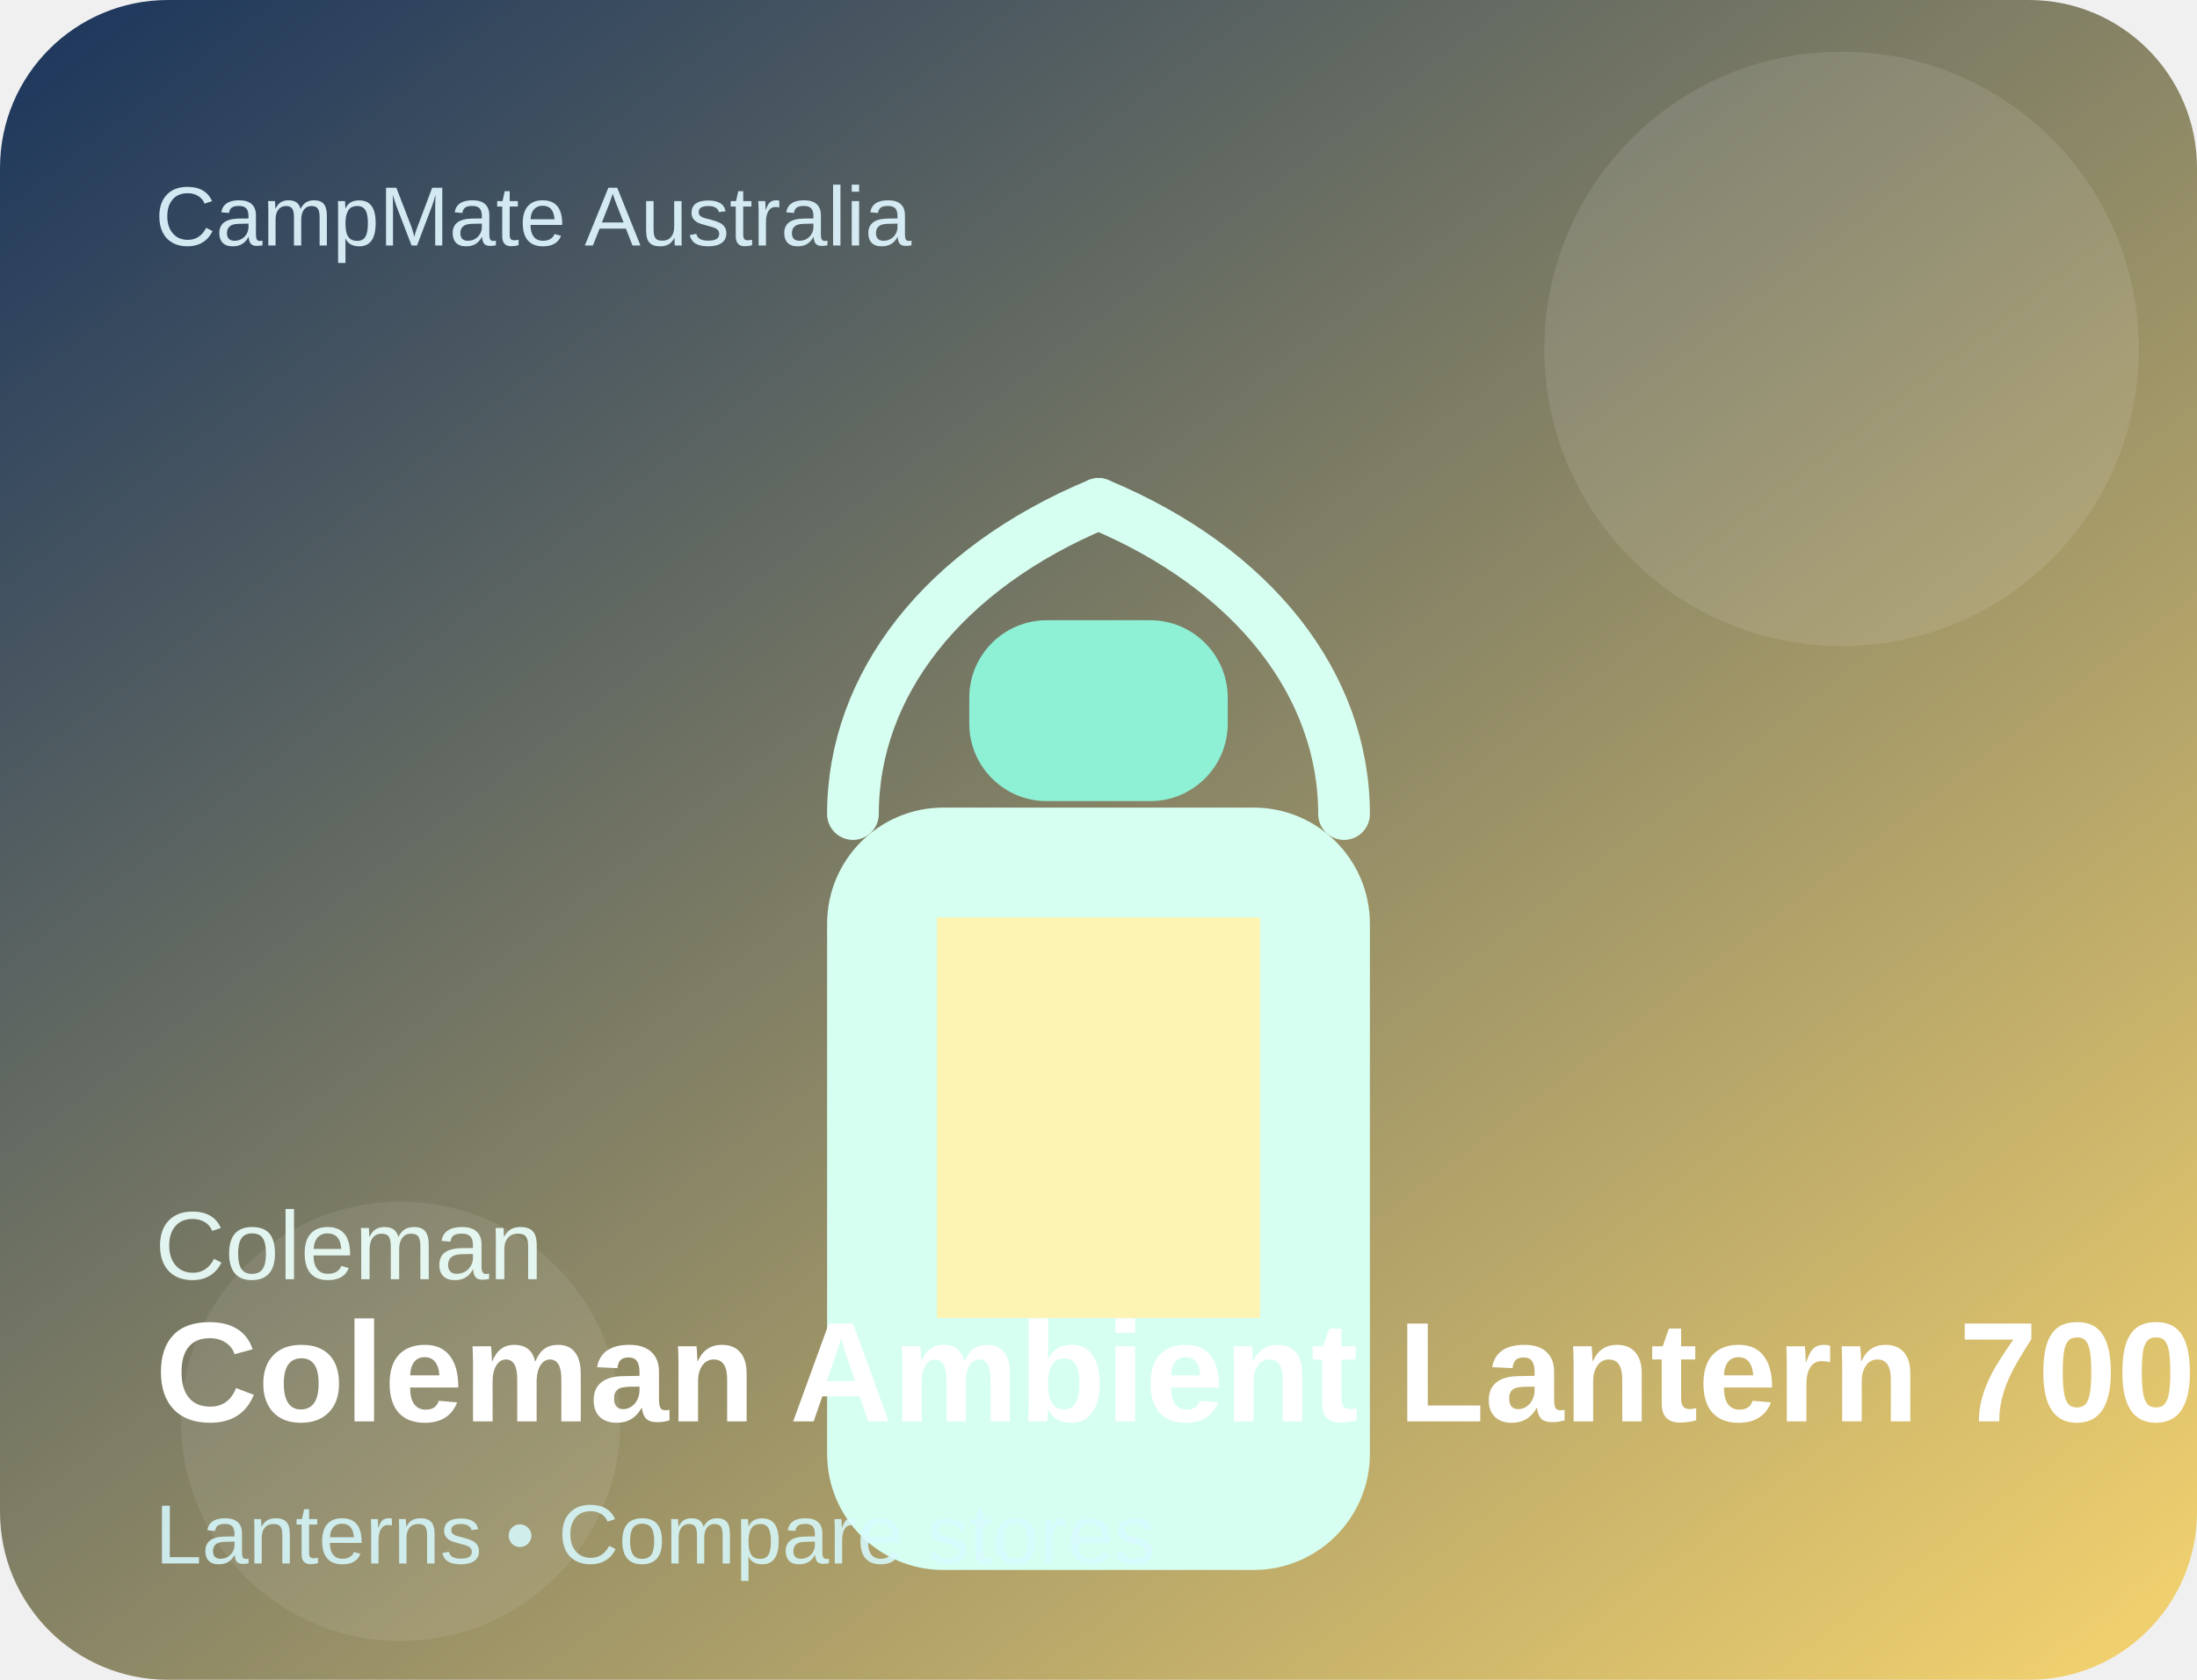
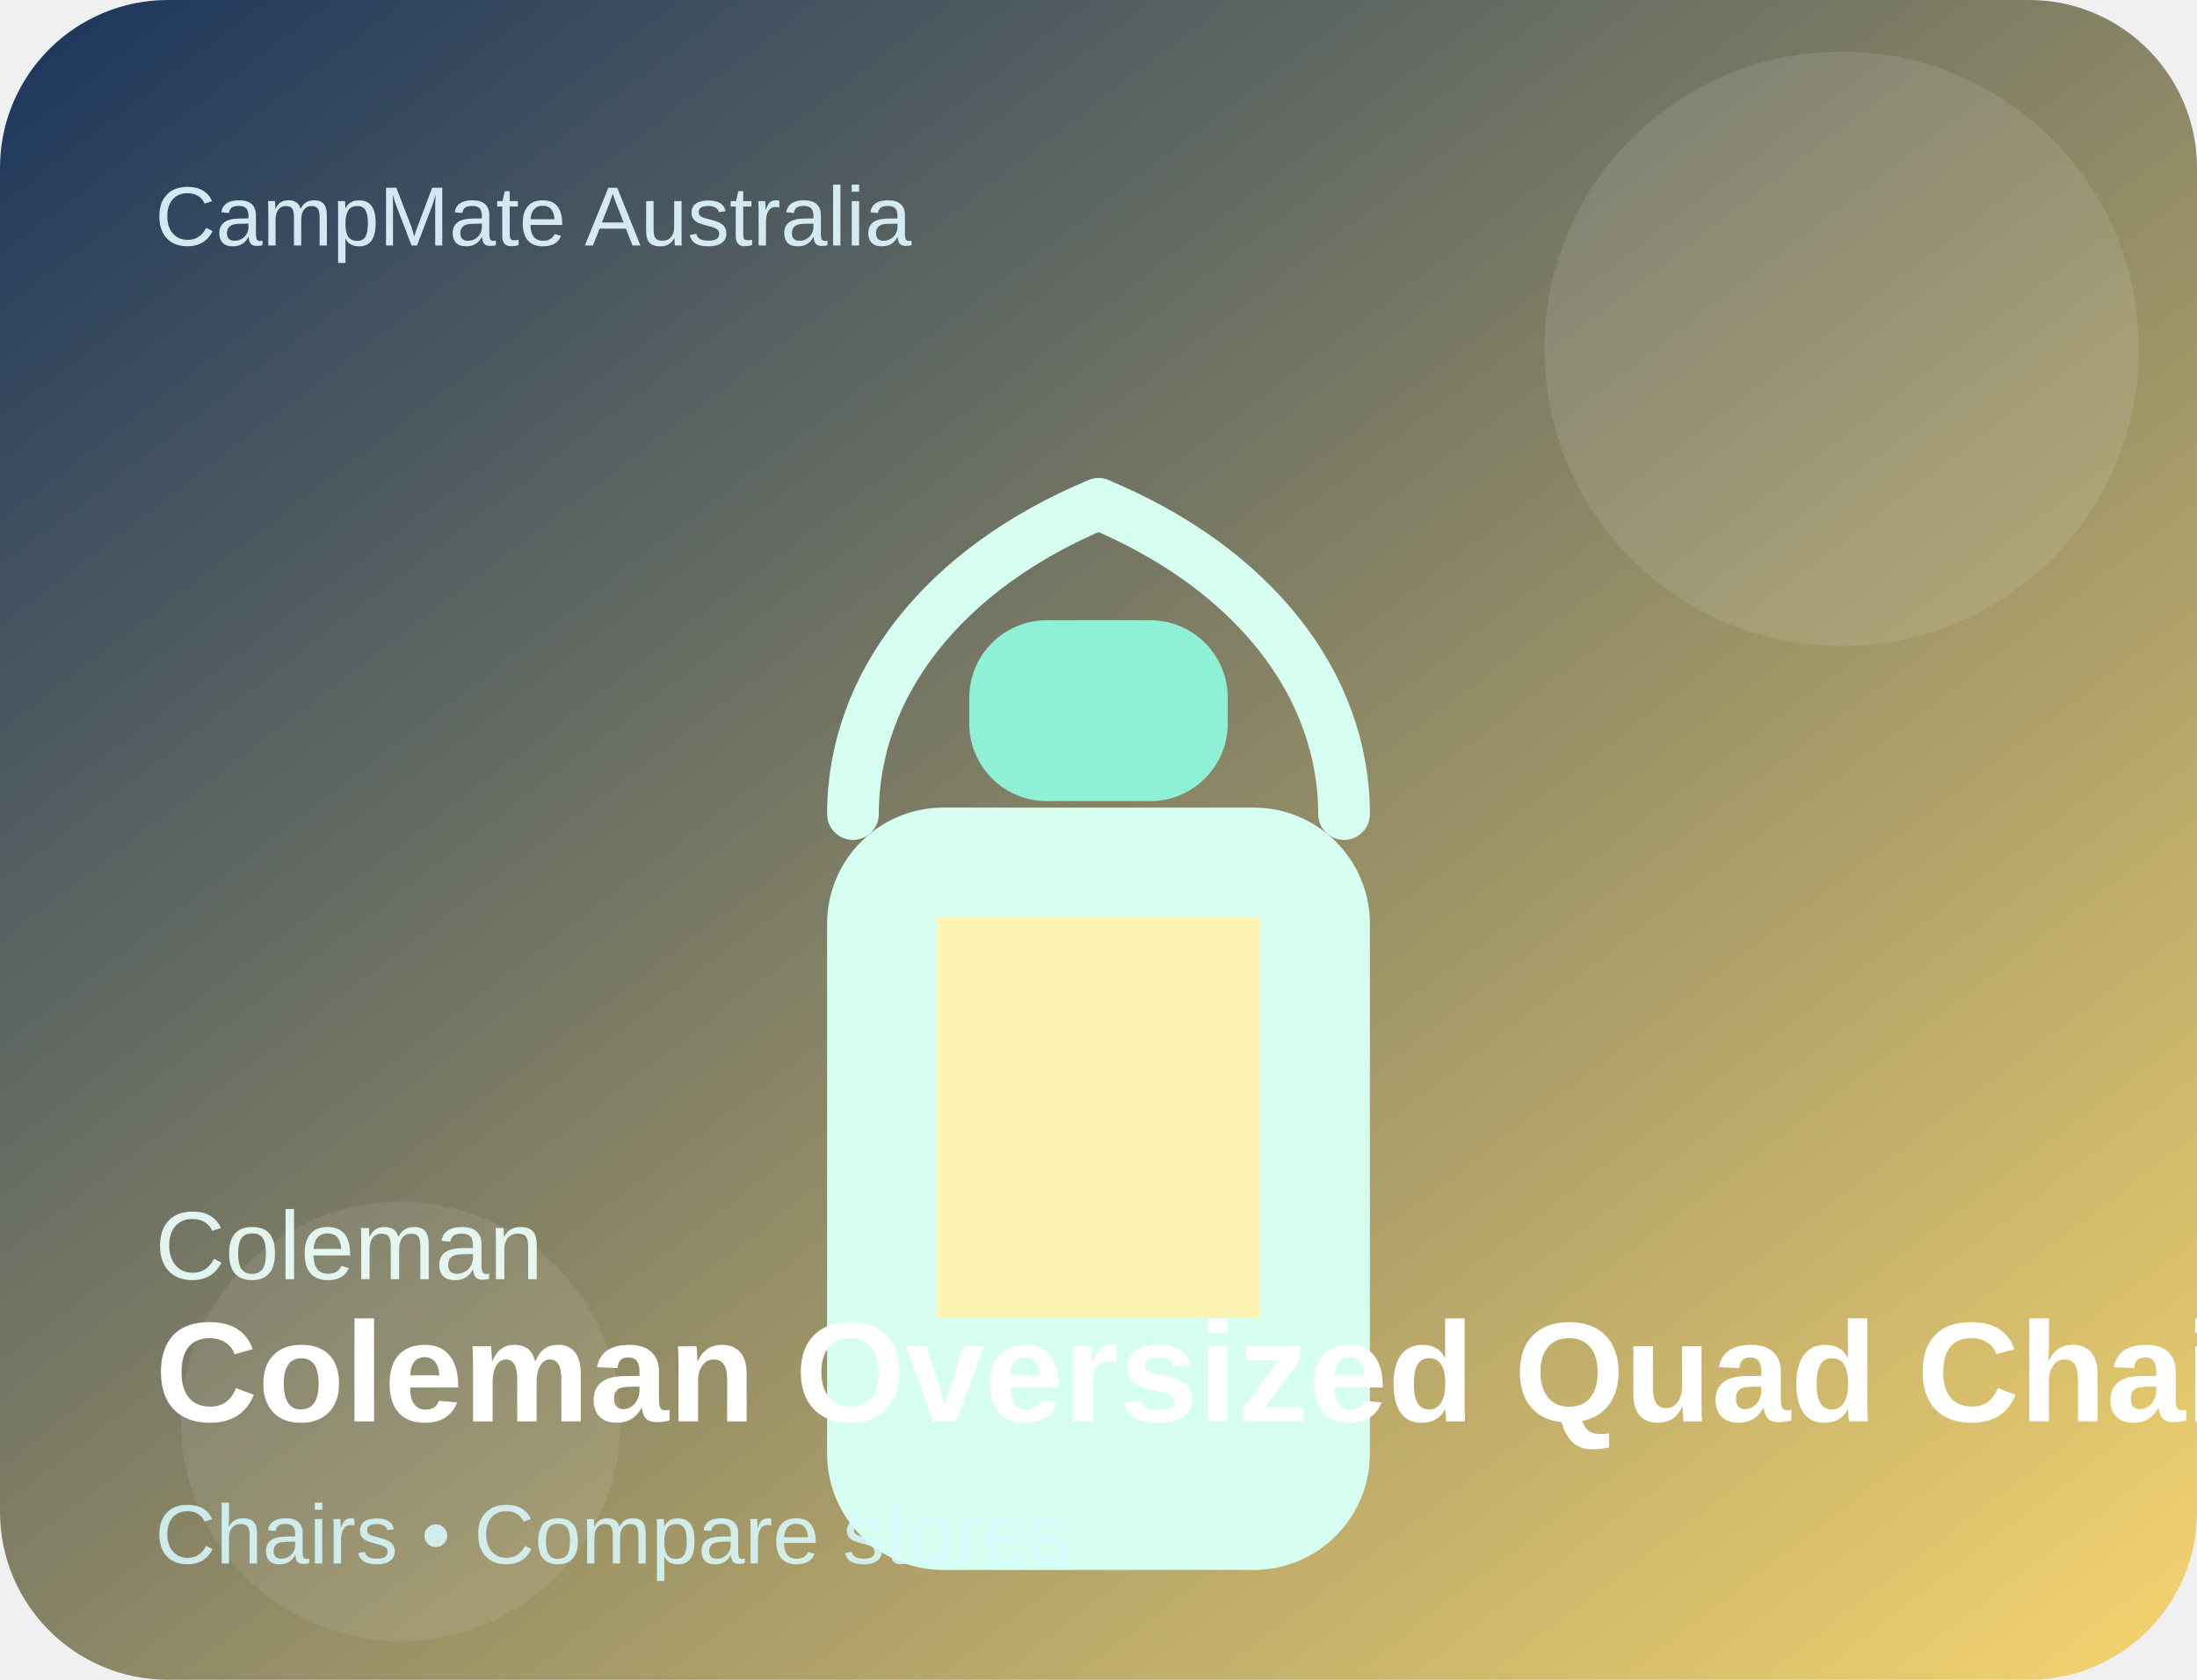
- <svg xmlns="http://www.w3.org/2000/svg" viewBox="0 0 340 260" role="img" aria-label="Coleman Ambient Lantern 700 90">
+ <svg xmlns="http://www.w3.org/2000/svg" viewBox="0 0 340 260" role="img" aria-label="Coleman Oversized Quad Chair with Cooler">
  <defs>
    <linearGradient id="g" x1="0" y1="0" x2="1" y2="1">
      <stop offset="0%" stop-color="#19345c" />
      <stop offset="100%" stop-color="#f7d56f" />
    </linearGradient>
  </defs>
  <rect width="340" height="260" rx="26" fill="url(#g)" />
  <circle cx="285" cy="54" r="46" fill="#ffffff" opacity="0.10" />
  <circle cx="62" cy="220" r="34" fill="#ffffff" opacity="0.08" />
  <rect x="128" y="125" width="84" height="118" rx="18" fill="#d7fff1" />
  <rect x="150" y="96" width="40" height="28" rx="12" fill="#8ef0d5" />
  <path d="M145 142 h50 v62 h-50z" fill="#fff3b0" opacity="0.95" />
  <path d="M170 78 c-24 10-38 28-38 48" stroke="#d7fff1" stroke-width="8" fill="none" stroke-linecap="round" />
  <path d="M170 78 c24 10 38 28 38 48" stroke="#d7fff1" stroke-width="8" fill="none" stroke-linecap="round" />
  <text x="24" y="38" font-family="Arial, Helvetica, sans-serif" font-size="13" fill="#dff6ff" opacity="0.92">CampMate Australia</text>
  <text x="24" y="198" font-family="Arial, Helvetica, sans-serif" font-size="15" fill="#ecfffb" opacity="0.92">Coleman</text>
-   <text x="24" y="220" font-family="Arial, Helvetica, sans-serif" font-size="22" font-weight="700" fill="#ffffff">Coleman Ambient Lantern 700 </text>
-   <text x="24" y="242" font-family="Arial, Helvetica, sans-serif" font-size="13" fill="#d8faff" opacity="0.86">Lanterns • Compare stores</text>
+   <text x="24" y="220" font-family="Arial, Helvetica, sans-serif" font-size="22" font-weight="700" fill="#ffffff">Coleman Oversized Quad Chair with Cooler</text>
+   <text x="24" y="242" font-family="Arial, Helvetica, sans-serif" font-size="13" fill="#d8faff" opacity="0.86">Chairs • Compare stores</text>
</svg>
